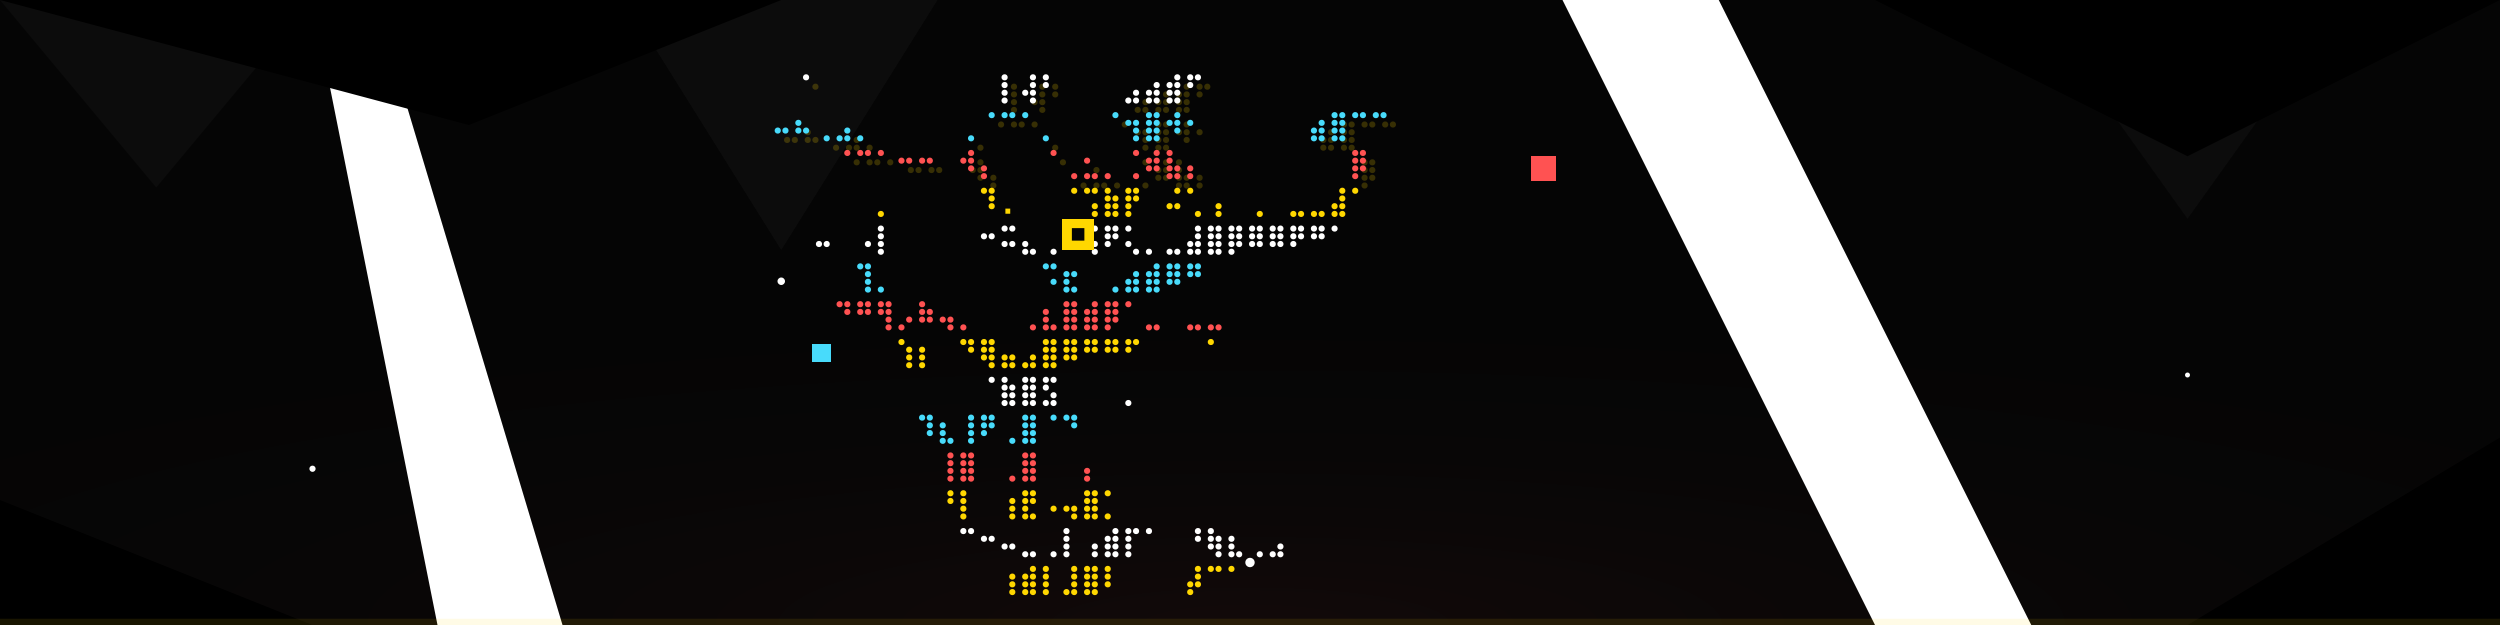
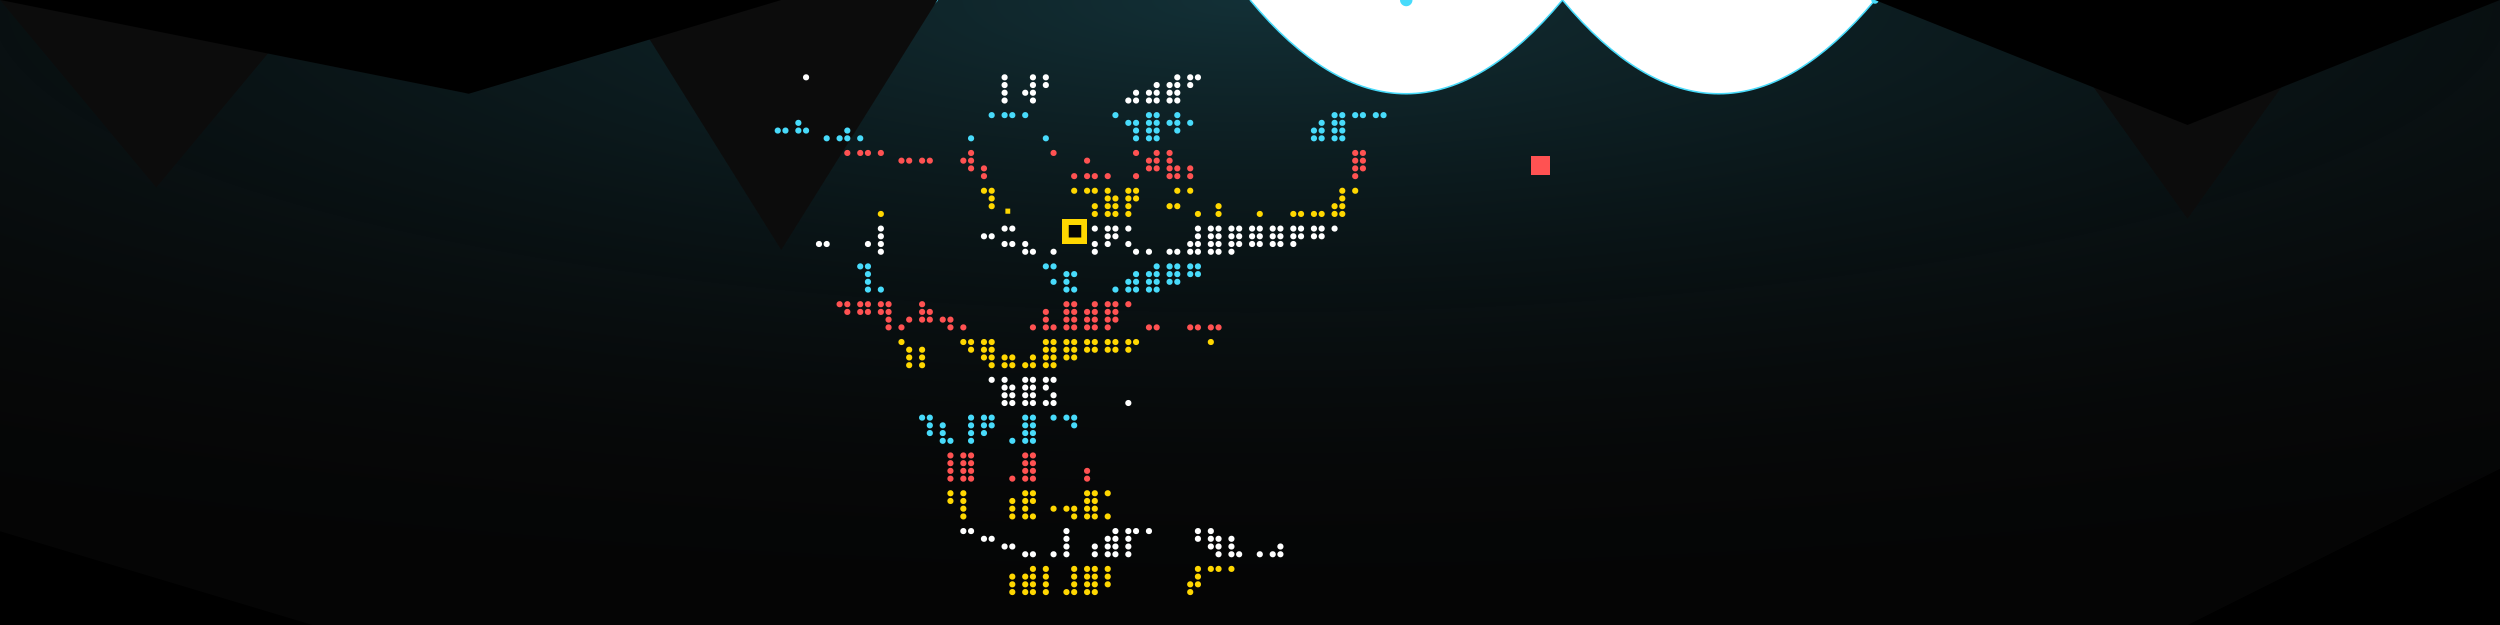
<svg xmlns="http://www.w3.org/2000/svg" fill="none" viewBox="0 0 800 200" width="800" height="200">
  <defs>
    <style>
      /*  */
      .pixel-art { shape-rendering: crispEdges; }
      .ascii { font-family: 'Courier New', monospace; font-size: 11px; font-weight: 900; white-space: pre; }
      
-       /* Animasi Inti: Flicker &amp; Aura */
+       /* Animasi Inti: Flicker */
      @keyframes neonFlicker {
        0%, 100% { opacity: 1; filter: drop-shadow(0 0 4px rgba(255,255,255,0.5)); }
-         85% { opacity: 1; } 87% { opacity: 0.4; } 90% { opacity: 0.8; } 92% { opacity: 0.2; } 95% { opacity: 1; }
+         85% { opacity: 1; } 90% { opacity: 0.4; } 95% { opacity: 1; }
      }

-       /* Partikel Spora yang melayang secara acak */
-       @keyframes sporaDrift {
-         0% { transform: translate(0,0); opacity: 0; }
-         20% { opacity: 0.5; }
-         80% { opacity: 0.5; }
-         100% { transform: translate(100px, -100px); opacity: 0; }
+       /* Animasi Tetesan Air Jatuh */
+       @keyframes waterDrop {
+         0% { transform: translateY(-20px); opacity: 0; }
+         20% { opacity: 0.6; }
+         80% { opacity: 0.3; }
+         100% { transform: translateY(220px); opacity: 0; }
      }

-       /* Monolith Melayang (Plot Twist Golden Apple) */
-       @keyframes monolith {
-         0%, 100% { transform: translateY(0) rotate(45deg); filter: brightness(1) drop-shadow(0 0 5px #FFD700); }
-         50% { transform: translateY(-20px) rotate(225deg); filter: brightness(1.5) drop-shadow(0 0 15px #FF5252); }
+       /* Animasi Pendaran Air (Underwater Caustics) */
+       @keyframes causticWave {
+         0%, 100% { opacity: 0.05; transform: scale(1) translateX(0); }
+         50% { opacity: 0.15; transform: scale(1.1) translateX(20px); }
      }

-       /* Sinar Cahaya Berdenyut */
-       @keyframes beamPulse {
-         0%, 100% { opacity: 0.05; transform: scaleX(1); }
-         50% { opacity: 0.2; transform: scaleX(1.2); }
+       /* Monolith Melayang */
+       @keyframes monolith {
+         0%, 100% { transform: translateY(0) rotate(45deg); filter: drop-shadow(0 0 5px #FFD700); }
+         50% { transform: translateY(-15px) rotate(180deg); filter: drop-shadow(0 0 15px #48dbfb); }
      }

      .flicker { animation: neonFlicker 7s infinite; }
-       .spora { animation: sporaDrift 15s linear infinite; fill: #ffffff; }
-       .monolith { animation: monolith 8s ease-in-out infinite; transform-origin: center; }
-       .light-beam { animation: beamPulse 5s ease-in-out infinite; fill: #ffffff; }
+       .drop { animation: waterDrop 4s linear infinite; fill: #48dbfb; }
+       .caustic { animation: causticWave 8s ease-in-out infinite; fill: #ffffff; }
+       .monolith { animation: monolith 6s ease-in-out infinite; transform-origin: center; }
      
      .c1 { fill: #FFFFFF; } .c2 { fill: #FF5252; } .c3 { fill: #48dbfb; } .c4 { fill: #FFD700; }
      /*  */
    </style>
-     <linearGradient id="beamGrad" x1="0%" y1="0%" x2="0%" y2="100%">
-       <stop offset="0%" stop-color="#fff" stop-opacity="0.8" />
-       <stop offset="100%" stop-color="#fff" stop-opacity="0" />
-     </linearGradient>
-     <radialGradient id="abyssGlow" cx="50%" cy="100%" r="70%">
-       <stop offset="0%" stop-color="#FF5252" stop-opacity="0.1" />
+     <radialGradient id="waterGlow" cx="50%" cy="0%" r="100%">
+       <stop offset="0%" stop-color="#48dbfb" stop-opacity="0.2" />
      <stop offset="100%" stop-color="#050505" stop-opacity="0" />
    </radialGradient>
  </defs>
  <rect width="100%" height="100%" fill="#050505" />
-   <rect y="50" width="800" height="150" fill="url(#abyssGlow)" opacity="0.5" />
-   <path d="M120 0 L180 200 L140 200 L100 0 Z" fill="url(#beamGrad)" class="light-beam" style="animation-delay: 0s" />
-   <path d="M550 0 L650 200 L600 200 L500 0 Z" fill="url(#beamGrad)" class="light-beam" style="animation-delay: 2s" />
-   <circle cx="100" cy="150" r="1" class="spora" style="animation-delay: 0s" />
-   <circle cx="400" cy="180" r="1.5" class="spora" style="animation-delay: 4s" />
-   <circle cx="700" cy="120" r="0.8" class="spora" style="animation-delay: 2s" />
-   <circle cx="250" cy="90" r="1.2" class="spora" style="animation-delay: 7s" />
-   <circle cx="550" cy="50" r="1" class="spora" style="animation-delay: 10s" />
+   <rect width="100%" height="100%" fill="url(#waterGlow)" />
+   <path d="M100 0 Q 150 50 200 0 Q 250 50 300 0" class="caustic" stroke="#48dbfb" stroke-width="0.5" fill="none" />
+   <path d="M400 0 Q 450 60 500 0 Q 550 60 600 0" class="caustic" stroke="#48dbfb" stroke-width="0.5" fill="none" style="animation-delay: -2s" />
+   <circle cx="120" cy="0" r="1.5" class="drop" style="animation-delay: 0s" />
+   <circle cx="280" cy="0" r="1" class="drop" style="animation-delay: 1.5s" />
+   <circle cx="450" cy="0" r="2" class="drop" style="animation-delay: 0.8s" />
+   <circle cx="600" cy="0" r="1.2" class="drop" style="animation-delay: 2.5s" />
+   <circle cx="750" cy="0" r="1.5" class="drop" style="animation-delay: 3.2s" />
  <path d="M0 0 L50 60 L100 0 M200 0 L250 80 L300 0 M650 0 L700 70 L750 0" fill="#0c0c0c" />
-   <g transform="translate(243, 23)" opacity="0.2" class="flicker">
-     <text x="0" y="0" class="ascii" fill="#FFD700">
-       <tspan x="0" dy="1.1em">⠀⠀⠈⠀⠀⠀⠀⠀⠀⠀⠀⠀⡇⢼⠃⠀⠀⠀⣠⣴⣾⠋⠀⠀⠀</tspan>
-       <tspan x="0" dy="1.1em">⠀⠤⠦⢀⣠⡀⠀⠀⠀⠀⢀⠈⠉⠁⡀⠀⠀⠈⢲⣿⠺⠂⠀⠀⠀⠀⠀⣴⣿⠉⠉</tspan>
-       <tspan x="0" dy="1.1em">⠀⠀⠀⠀⠈⠉⠁⠒⠒⠀⠺⡄⠀⠀⠈⢀⣂⡀⢈⠾⣧⡄⠀⠀⠀⠀⠀⠀⠀⡿</tspan>
-     </text>
-   </g>
  <g class="flicker" transform="translate(240, 20)">
    <text x="0" y="0" class="ascii">
      <tspan x="0" dy="1.1em" class="c1">⠀⠀⠈⠀⠀⠀⠀⠀⠀⠀⠀⠀⡇⢼⠃⠀⠀⠀⣠⣴⣾⠋⠀⠀⠀</tspan>
      <tspan x="0" dy="1.1em" class="c3">⠀⠤⠦⢀⣠⡀⠀⠀⠀⠀⢀⠈⠉⠁⡀⠀⠀⠈⢲⣿⠺⠂⠀⠀⠀⠀⠀⣴⣿⠉⠉</tspan>
      <tspan x="0" dy="1.1em" class="c2">⠀⠀⠀⠀⠈⠉⠁⠒⠒⠀⠺⡄⠀⠀⠈⢀⣂⡀⢈⠾⣧⡄⠀⠀⠀⠀⠀⠀⠀⡿</tspan>
      <tspan x="0" dy="1.1em" class="c4">⠀⠀⠀⠀⠀⠀⡀⠀⠀⠀⠀⠹.⠀⠀⠈⢩⣷⡟⠀⠬⢁⢠⠀⢀⠀⣀⣀⣼⠁</tspan>
      <tspan x="0" dy="1.1em" class="c1">⠀⠀⠀⠤⠀⠠⡇⠀⠀⠀⠀⠒⠭⣄⢀⠀⢨⠟⢅⡀⣀⣼⣿⡿⠿⠿⠟⠛⠁</tspan>
      <tspan x="0" dy="1.1em" class="c3">⠀⠀⠀⠀⠀⢹⡀⠀⠀⠀⠀⠀⠀⠀⠩⣖⠀⢀⣴⣾⠿⠛⠀⠀⠀⠀⠀⠀⠀</tspan>
      <tspan x="0" dy="1.1em" class="c2">⠀⠀⠀⠀⠙⠛⢻⡠⠷⢤⡀⠀⠀⢀⣆⣿⣾⡿⠁⣀ ⣀⣀⠀⠀⠀⠀⠀⠀</tspan>
      <tspan x="0" dy="1.1em" class="c4">⠀⠀⠀⠀⠀⠀⠀⢱⡆⠀⠙⢿⣤⣠⣿⠿⠛⠛⠋⠀⠀⠀⠁⠀⠀⠀⠀⠀</tspan>
      <tspan x="0" dy="1.1em" class="c1">⠀⠀⠀⠀⠀⠀⠀⠀⠀⠀⠀⠈⣷⣿⣫⠀⠀⠀⡀⠀⠀⠀⠀⠀⠀⠀⠀⠀</tspan>
      <tspan x="0" dy="1.1em" class="c3">⠀⠀⠀⠀⠀⠀⠀⠀⠹⣆⢸⠟⢀⣿⠈⠙⠀⠀⠀⠀⠀⠀⠀⠀⠀⠀⠀⠀</tspan>
      <tspan x="0" dy="1.1em" class="c2">⠀⠀⠀⠀⠀⠀⠀⠀⠀⢸⣿⠀⢀⣿⠀⠀⡄⠀⠀⠀⠀⠀⠀⠀⠀⠀⠀⠀</tspan>
      <tspan x="0" dy="1.1em" class="c4">⠀⠀⠀⠀⠀⠀⠀⠀⠀⠘⡇⠀⢰⣟⠠⢤⣿⡁⠀⠀⠀⠀⠀⠀⠀⠀⠀⠀</tspan>
      <tspan x="0" dy="1.1em" class="c1">⠀⠀⠀⠀⠀⠀⠀⠀⠀⠀⠉⠒⠤⣀⢀⡇⢠⣾⡏⠁⠀⠘⢷⣆⢀⣠⠀⠀</tspan>
      <tspan x="0" dy="1.1em" class="c4">⠀⠀⠀⠀⠀⠀⠀⠀⠀⠀⠀⠀⢰⣾⡇⣸⣿⠇⠀⠀⠀⡼⠉⠁⠀⠀</tspan>
    </text>
  </g>
  <g class="monolith" style="animation-delay: 0s;">
-     <rect x="340" y="70" width="10" height="10" fill="#FFD700" class="pixel-art" />
-     <rect x="343" y="73" width="4" height="4" fill="#050505" />
+     <rect x="340" y="70" width="8" height="8" fill="#FFD700" class="pixel-art" />
+     <rect x="342" y="72" width="4" height="4" fill="#050505" />
  </g>
  <g class="monolith" style="animation-delay: 3s;">
-     <rect x="490" y="50" width="8" height="8" fill="#FF5252" class="pixel-art" />
+     <rect x="490" y="50" width="6" height="6" fill="#FF5252" class="pixel-art" />
  </g>
-   <g class="monolith" style="animation-delay: 1.5s;">
-     <rect x="260" y="110" width="6" height="6" fill="#48dbfb" class="pixel-art" />
-   </g>
-   <path d="M0 0 L150 40 L250 0 Z M800 0 L700 50 L600 0 Z" fill="#000" />
-   <path d="M0 160 L100 200 L0 200 Z M800 140 L700 200 L800 200 Z" fill="#000" />
-   <rect y="198" width="800" height="2" fill="#FFD700" opacity="0.1" />
+   <path d="M0 0 L150 30 L250 0 Z M800 0 L700 40 L600 0 Z" fill="#000" />
+   <path d="M0 170 L100 200 L0 200 Z M800 150 L700 200 L800 200 Z" fill="#000" />
</svg>
